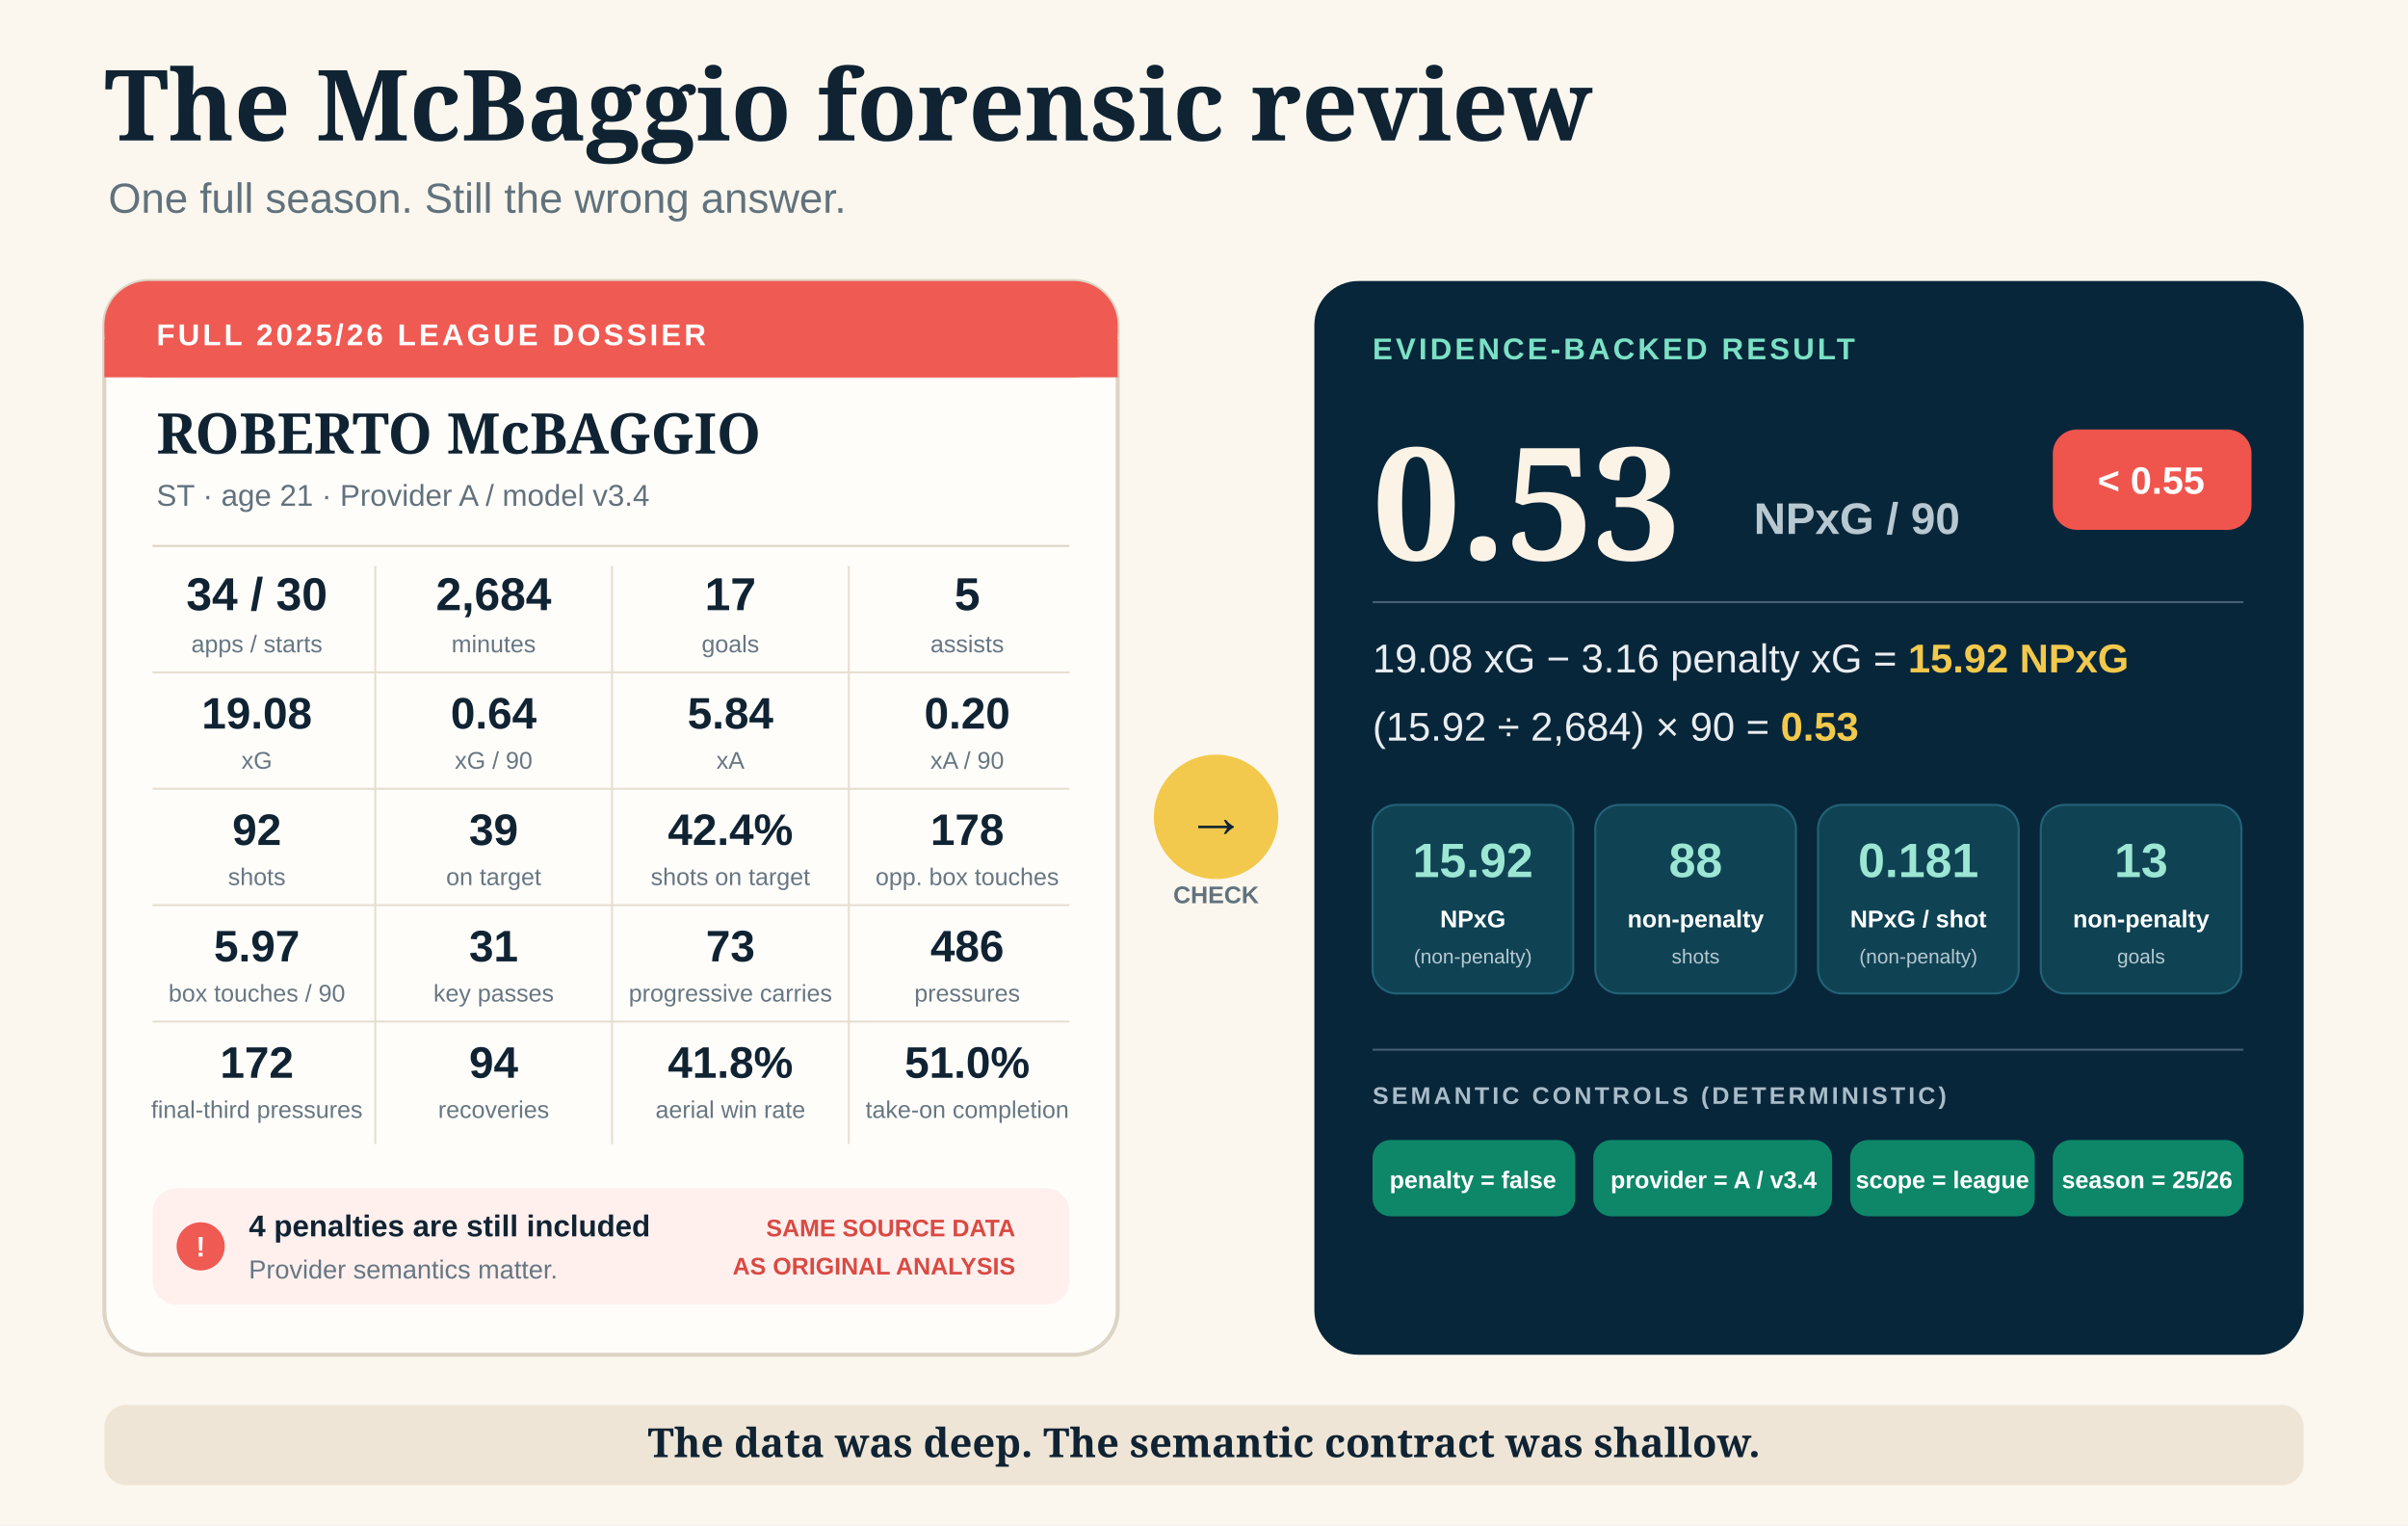
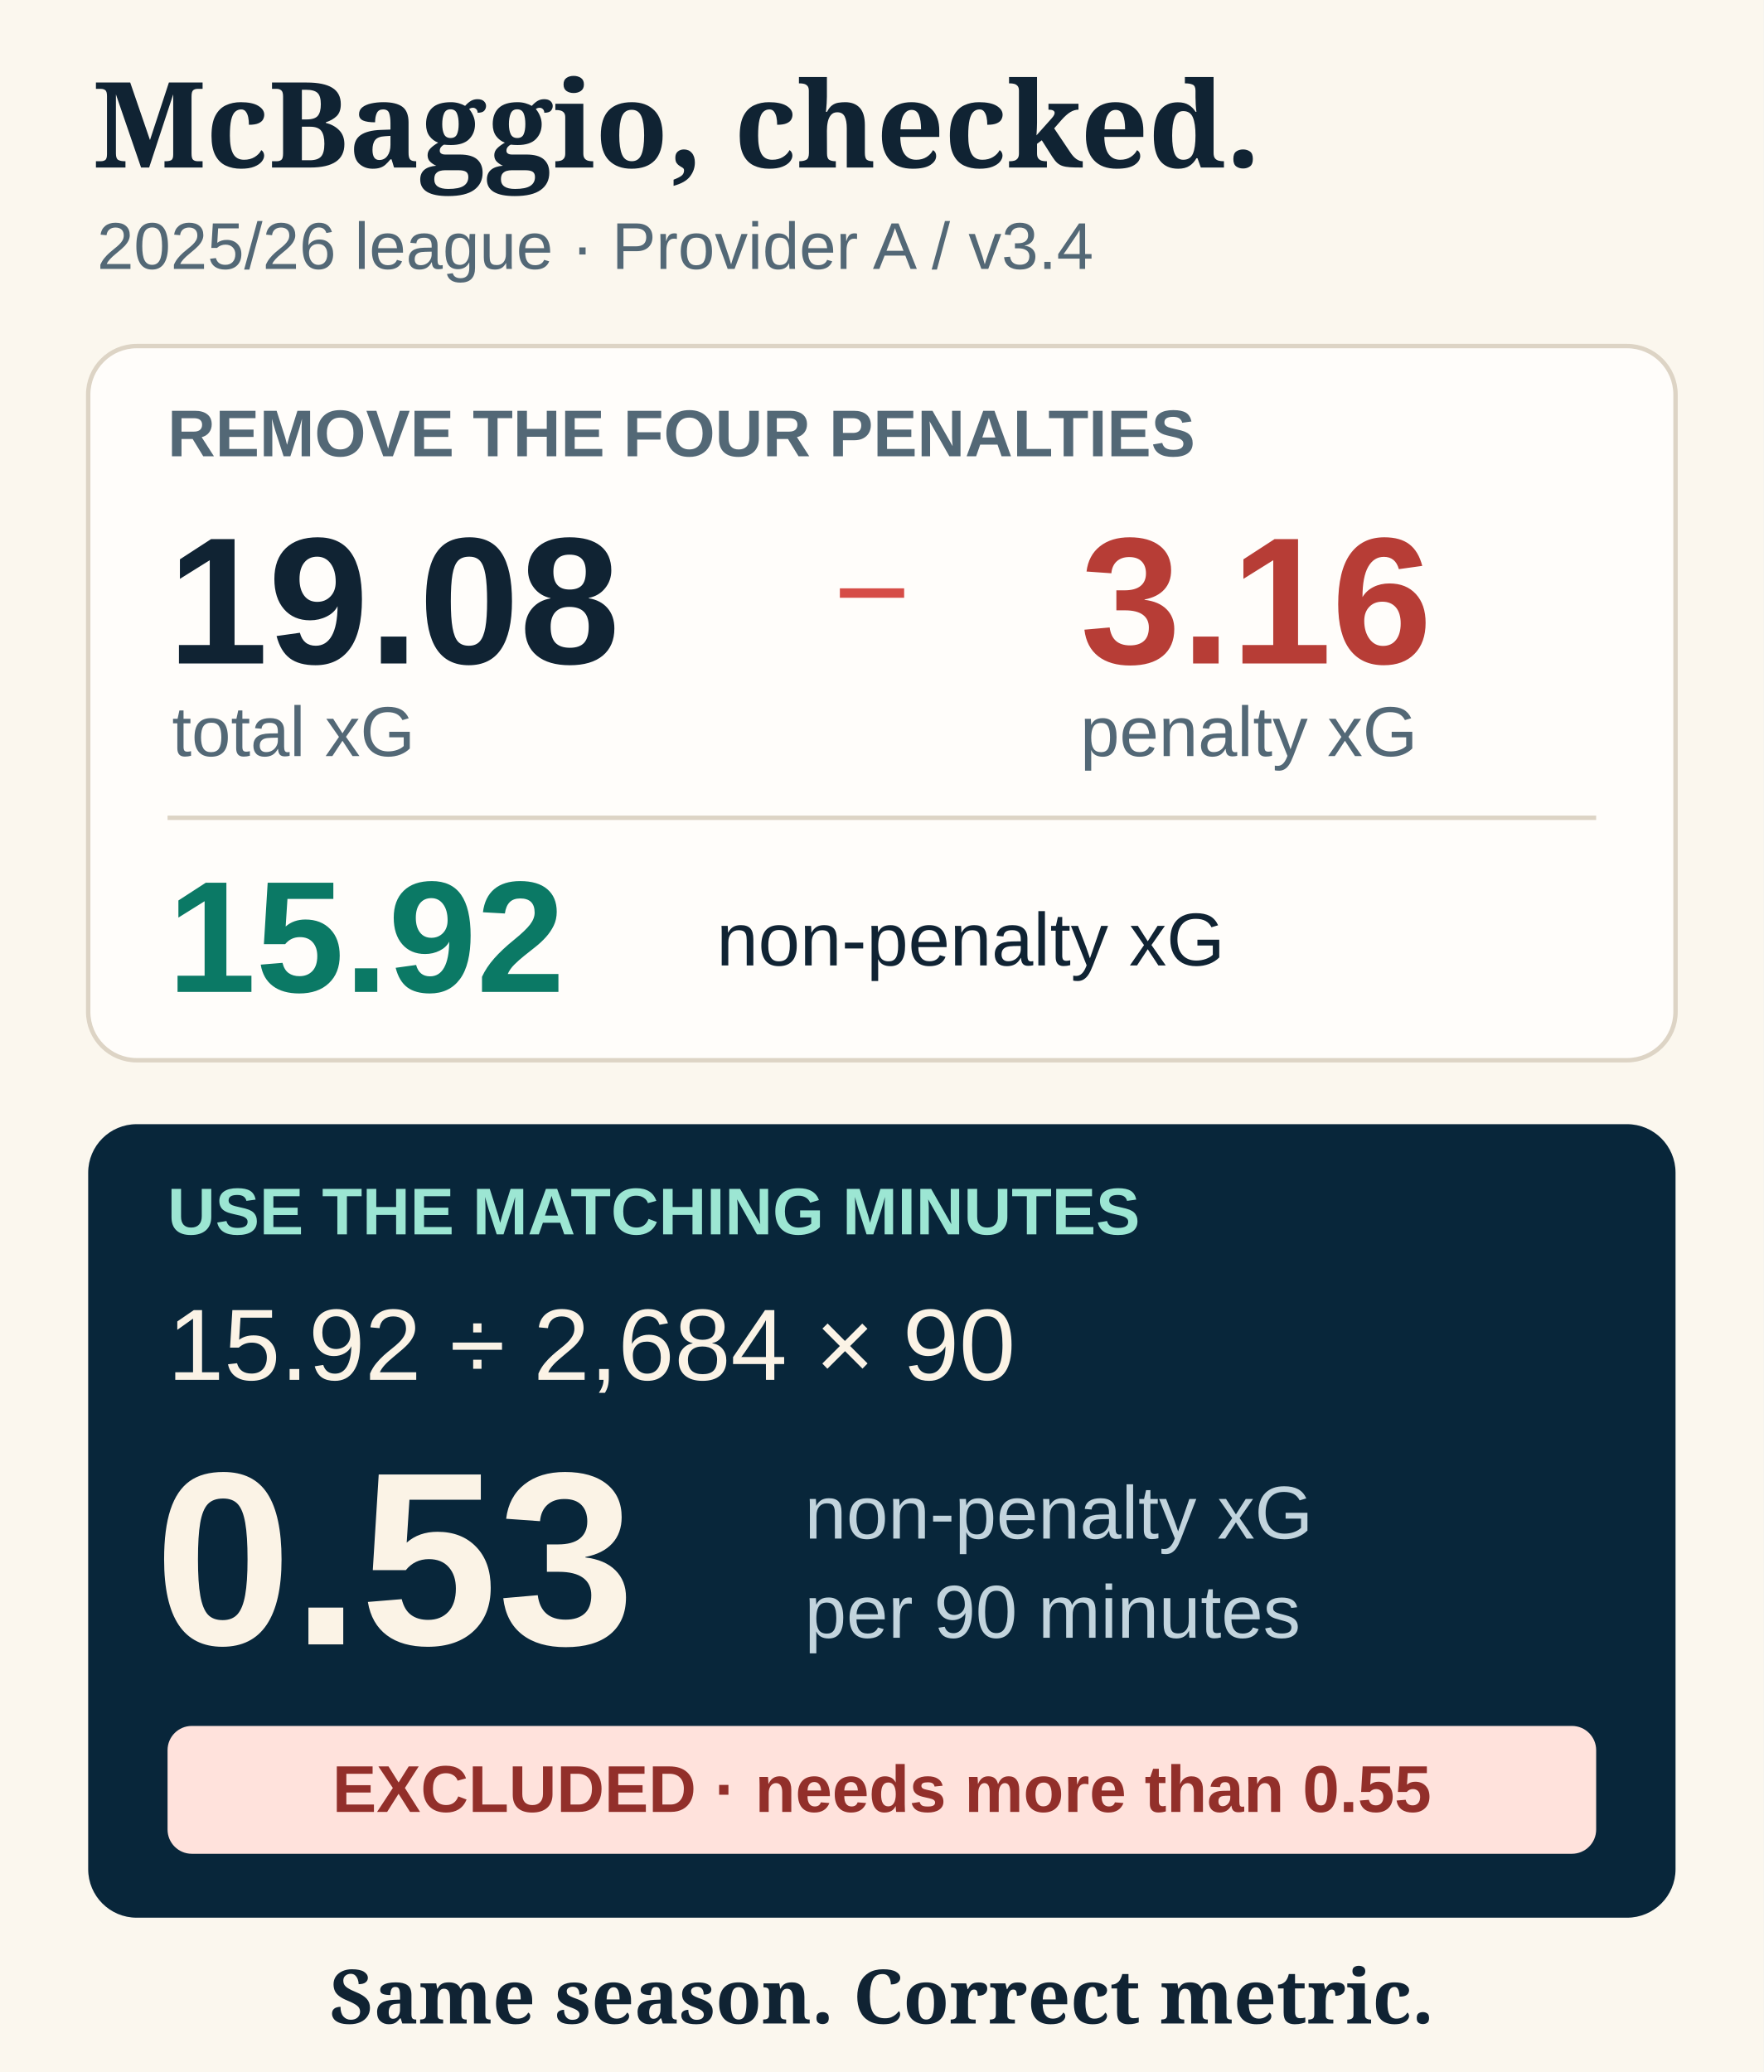
- <svg xmlns="http://www.w3.org/2000/svg" width="1200" height="760" viewBox="0 0 1200 760">
-   <rect width="1200" height="760" fill="#fbf7ee" />
-   <text x="52" y="70" fill="#102333" font-family="Georgia,serif" font-size="49" font-weight="700">The McBaggio forensic review</text>
-   <text x="54" y="106" fill="#61727d" font-family="Arial,Helvetica,sans-serif" font-size="21">One full season. Still the wrong answer.</text>
-   <rect x="52" y="140" width="505" height="535" rx="22" fill="#fffdfa" stroke="#ddd4c5" stroke-width="2" />
-   <rect x="52" y="140" width="505" height="48" rx="22" fill="#ef5a53" />
-   <rect x="52" y="169" width="505" height="19" fill="#ef5a53" />
-   <text x="78" y="172" fill="white" font-family="Arial,Helvetica,sans-serif" font-size="15" font-weight="900" letter-spacing="1.5">FULL 2025/26 LEAGUE DOSSIER</text>
-   <text x="78" y="226" fill="#102333" font-family="Georgia,serif" font-size="28" font-weight="700">ROBERTO McBAGGIO</text>
-   <text x="78" y="252" fill="#61727d" font-family="Arial,Helvetica,sans-serif" font-size="15">ST · age 21 · Provider A / model v3.4</text>
-   <line x1="76" y1="272" x2="533" y2="272" stroke="#ddd4c5" />
-   <g font-family="Arial,Helvetica,sans-serif" text-anchor="middle">
-     <text x="128" y="304" fill="#102333" font-size="23" font-weight="900">34 / 30</text>
-     <text x="128" y="325" fill="#667782" font-size="12">apps / starts</text>
-     <text x="246" y="304" fill="#102333" font-size="23" font-weight="900">2,684</text>
-     <text x="246" y="325" fill="#667782" font-size="12">minutes</text>
-     <text x="364" y="304" fill="#102333" font-size="23" font-weight="900">17</text>
-     <text x="364" y="325" fill="#667782" font-size="12">goals</text>
-     <text x="482" y="304" fill="#102333" font-size="23" font-weight="900">5</text>
-     <text x="482" y="325" fill="#667782" font-size="12">assists</text>
-     <text x="128" y="363" fill="#102333" font-size="22" font-weight="900">19.08</text>
-     <text x="128" y="383" fill="#667782" font-size="12">xG</text>
-     <text x="246" y="363" fill="#102333" font-size="22" font-weight="900">0.64</text>
-     <text x="246" y="383" fill="#667782" font-size="12">xG / 90</text>
-     <text x="364" y="363" fill="#102333" font-size="22" font-weight="900">5.84</text>
-     <text x="364" y="383" fill="#667782" font-size="12">xA</text>
-     <text x="482" y="363" fill="#102333" font-size="22" font-weight="900">0.20</text>
-     <text x="482" y="383" fill="#667782" font-size="12">xA / 90</text>
-     <text x="128" y="421" fill="#102333" font-size="22" font-weight="900">92</text>
-     <text x="128" y="441" fill="#667782" font-size="12">shots</text>
-     <text x="246" y="421" fill="#102333" font-size="22" font-weight="900">39</text>
-     <text x="246" y="441" fill="#667782" font-size="12">on target</text>
-     <text x="364" y="421" fill="#102333" font-size="22" font-weight="900">42.4%</text>
-     <text x="364" y="441" fill="#667782" font-size="12">shots on target</text>
-     <text x="482" y="421" fill="#102333" font-size="22" font-weight="900">178</text>
-     <text x="482" y="441" fill="#667782" font-size="12">opp. box touches</text>
-     <text x="128" y="479" fill="#102333" font-size="22" font-weight="900">5.97</text>
-     <text x="128" y="499" fill="#667782" font-size="12">box touches / 90</text>
-     <text x="246" y="479" fill="#102333" font-size="22" font-weight="900">31</text>
-     <text x="246" y="499" fill="#667782" font-size="12">key passes</text>
-     <text x="364" y="479" fill="#102333" font-size="22" font-weight="900">73</text>
-     <text x="364" y="499" fill="#667782" font-size="12">progressive carries</text>
-     <text x="482" y="479" fill="#102333" font-size="22" font-weight="900">486</text>
-     <text x="482" y="499" fill="#667782" font-size="12">pressures</text>
-     <text x="128" y="537" fill="#102333" font-size="22" font-weight="900">172</text>
-     <text x="128" y="557" fill="#667782" font-size="12">final-third pressures</text>
-     <text x="246" y="537" fill="#102333" font-size="22" font-weight="900">94</text>
-     <text x="246" y="557" fill="#667782" font-size="12">recoveries</text>
-     <text x="364" y="537" fill="#102333" font-size="22" font-weight="900">41.8%</text>
-     <text x="364" y="557" fill="#667782" font-size="12">aerial win rate</text>
-     <text x="482" y="537" fill="#102333" font-size="22" font-weight="900">51.0%</text>
-     <text x="482" y="557" fill="#667782" font-size="12">take-on completion</text>
+ <svg xmlns="http://www.w3.org/2000/svg" width="800" height="940" viewBox="0 0 800 940" role="img" aria-labelledby="title desc">
+   <rect width="800" height="940" fill="#fbf7ee" />
+   <text x="42" y="76" fill="#102333" font-family="Georgia,serif" font-size="54" font-weight="700">McBaggio, checked.</text>
+   <text x="44" y="122" fill="#536876" font-family="Arial,Helvetica,sans-serif" font-size="30">2025/26 league · Provider A / v3.4</text>
+   <rect x="40" y="157" width="720" height="324" rx="22" fill="#fffdfa" stroke="#ddd4c5" stroke-width="2" />
+   <g font-family="Arial,Helvetica,sans-serif">
+     <text x="76" y="207" fill="#536876" font-size="30" font-weight="700">REMOVE THE FOUR PENALTIES</text>
+     <text x="76" y="301" fill="#102333" font-size="82" font-weight="800">19.08</text>
+     <text x="378" y="289" fill="#d64d47" font-size="60">−</text>
+     <text x="490" y="301" fill="#b73d36" font-size="82" font-weight="800">3.16</text>
+     <text x="78" y="343" fill="#536876" font-size="32">total xG</text>
+     <text x="490" y="343" fill="#536876" font-size="32">penalty xG</text>
+     <line x1="76" y1="371" x2="724" y2="371" stroke="#ddd4c5" stroke-width="2" />
+     <text x="76" y="450" fill="#0b7965" font-size="72" font-weight="800">15.92</text>
+     <text x="325" y="438" fill="#102333" font-size="34">non-penalty xG</text>
  </g>
-   <g stroke="#e6ded1">
-     <line x1="76" y1="335" x2="533" y2="335" />
-     <line x1="76" y1="393" x2="533" y2="393" />
-     <line x1="76" y1="451" x2="533" y2="451" />
-     <line x1="76" y1="509" x2="533" y2="509" />
-     <line x1="187" y1="282" x2="187" y2="570" />
-     <line x1="305" y1="282" x2="305" y2="570" />
-     <line x1="423" y1="282" x2="423" y2="570" />
+   <rect x="40" y="510" width="720" height="360" rx="22" fill="#08263a" />
+   <g font-family="Arial,Helvetica,sans-serif">
+     <text x="76" y="560" fill="#9ce6d3" font-size="30" font-weight="700">USE THE MATCHING MINUTES</text>
+     <text x="76" y="626" fill="#fbf3e6" font-size="46">15.92 ÷ 2,684 × 90</text>
+     <text x="70" y="746" fill="#fbf3e6" font-size="112" font-weight="800">0.53</text>
+     <text x="365" y="698" fill="#c2d4dd" font-size="34">non-penalty xG</text>
+     <text x="365" y="743" fill="#c2d4dd" font-size="34">per 90 minutes</text>
+     <rect x="76" y="783" width="648" height="58" rx="11" fill="#ffe2dc" />
+     <text x="400" y="822" text-anchor="middle" fill="#922f2a" font-size="30" font-weight="700">EXCLUDED · needs more than 0.55</text>
  </g>
-   <rect x="76" y="592" width="457" height="58" rx="12" fill="#fff0ee" />
-   <circle cx="100" cy="621" r="12" fill="#ef5a53" />
-   <text x="100" y="626" text-anchor="middle" fill="white" font-family="Arial" font-size="14" font-weight="900">!</text>
-   <text x="124" y="616" fill="#102333" font-family="Arial,Helvetica,sans-serif" font-size="15" font-weight="900">4 penalties are still included</text>
-   <text x="124" y="637" fill="#667782" font-family="Arial,Helvetica,sans-serif" font-size="13">Provider semantics matter.</text>
-   <text x="506" y="616" text-anchor="end" fill="#d94a43" font-family="Arial,Helvetica,sans-serif" font-size="12" font-weight="900">SAME SOURCE DATA</text>
-   <text x="506" y="635" text-anchor="end" fill="#d94a43" font-family="Arial,Helvetica,sans-serif" font-size="12" font-weight="900">AS ORIGINAL ANALYSIS</text>
-   <circle cx="606" cy="407" r="31" fill="#f2c94c" />
-   <text x="606" y="417" text-anchor="middle" fill="#102333" font-family="Arial" font-size="30" font-weight="900">→</text>
-   <text x="606" y="450" text-anchor="middle" fill="#61727d" font-family="Arial" font-size="12" font-weight="900">CHECK</text>
-   <rect x="655" y="140" width="493" height="535" rx="22" fill="#08263a" />
-   <text x="684" y="179" fill="#7be1c5" font-family="Arial,Helvetica,sans-serif" font-size="15" font-weight="900" letter-spacing="1.5">EVIDENCE-BACKED RESULT</text>
-   <text x="684" y="279" fill="#fbf3e6" font-family="Georgia,serif" font-size="78" font-weight="700">0.53</text>
-   <text x="874" y="266" fill="#b8c8d1" font-family="Arial,Helvetica,sans-serif" font-size="22" font-weight="900">NPxG / 90</text>
-   <rect x="1023" y="214" width="99" height="50" rx="12" fill="#ef554d" />
-   <text x="1072" y="246" text-anchor="middle" fill="white" font-family="Arial" font-size="19" font-weight="900">&lt; 0.55</text>
-   <line x1="684" y1="300" x2="1118" y2="300" stroke="#456072" />
-   <text x="684" y="335" fill="#e9edf0" font-family="Arial,Helvetica,sans-serif" font-size="20">19.08 xG − 3.16 penalty xG = <tspan fill="#f2c94c" font-weight="900">15.92 NPxG</tspan>
-   </text>
-   <text x="684" y="369" fill="#e9edf0" font-family="Arial,Helvetica,sans-serif" font-size="20">(15.92 ÷ 2,684) × 90 = <tspan fill="#f2c94c" font-weight="900">0.53</tspan>
-   </text>
-   <g font-family="Arial,Helvetica,sans-serif" text-anchor="middle">
-     <rect x="684" y="401" width="100" height="94" rx="12" fill="#0f4354" stroke="#236276" />
-     <text x="734" y="437" fill="#9ce6d3" font-size="24" font-weight="900">15.92</text>
-     <text x="734" y="462" fill="white" font-size="12" font-weight="800">NPxG</text>
-     <text x="734" y="480" fill="#b8c8d1" font-size="10">(non-penalty)</text>
-     <rect x="795" y="401" width="100" height="94" rx="12" fill="#0f4354" stroke="#236276" />
-     <text x="845" y="437" fill="#9ce6d3" font-size="24" font-weight="900">88</text>
-     <text x="845" y="462" fill="white" font-size="12" font-weight="800">non-penalty</text>
-     <text x="845" y="480" fill="#b8c8d1" font-size="10">shots</text>
-     <rect x="906" y="401" width="100" height="94" rx="12" fill="#0f4354" stroke="#236276" />
-     <text x="956" y="437" fill="#9ce6d3" font-size="24" font-weight="900">0.181</text>
-     <text x="956" y="462" fill="white" font-size="12" font-weight="800">NPxG / shot</text>
-     <text x="956" y="480" fill="#b8c8d1" font-size="10">(non-penalty)</text>
-     <rect x="1017" y="401" width="100" height="94" rx="12" fill="#0f4354" stroke="#236276" />
-     <text x="1067" y="437" fill="#9ce6d3" font-size="24" font-weight="900">13</text>
-     <text x="1067" y="462" fill="white" font-size="12" font-weight="800">non-penalty</text>
-     <text x="1067" y="480" fill="#b8c8d1" font-size="10">goals</text>
-   </g>
-   <line x1="684" y1="523" x2="1118" y2="523" stroke="#456072" />
-   <text x="684" y="550" fill="#a9bcc8" font-family="Arial,Helvetica,sans-serif" font-size="12" font-weight="900" letter-spacing="1.5">SEMANTIC CONTROLS (DETERMINISTIC)</text>
-   <g font-family="Arial,Helvetica,sans-serif" font-size="12" font-weight="900" text-anchor="middle">
-     <rect x="684" y="568" width="101" height="38" rx="9" fill="#0e8769" />
-     <text x="734" y="592" fill="white">penalty = false</text>
-     <rect x="794" y="568" width="119" height="38" rx="9" fill="#0e8769" />
-     <text x="854" y="592" fill="white">provider = A / v3.4</text>
-     <rect x="922" y="568" width="92" height="38" rx="9" fill="#0e8769" />
-     <text x="968" y="592" fill="white">scope = league</text>
-     <rect x="1023" y="568" width="95" height="38" rx="9" fill="#0e8769" />
-     <text x="1070" y="592" fill="white">season = 25/26</text>
-   </g>
-   <rect x="52" y="700" width="1096" height="40" rx="11" fill="#eee5d7" />
-   <text x="600" y="726" text-anchor="middle" fill="#102333" font-family="Georgia,serif" font-size="20" font-weight="700">The data was deep. The semantic contract was shallow.</text>
+   <text x="400" y="918" text-anchor="middle" fill="#102333" font-family="Georgia,serif" font-size="34" font-weight="700">Same season. Correct metric.</text>
</svg>
